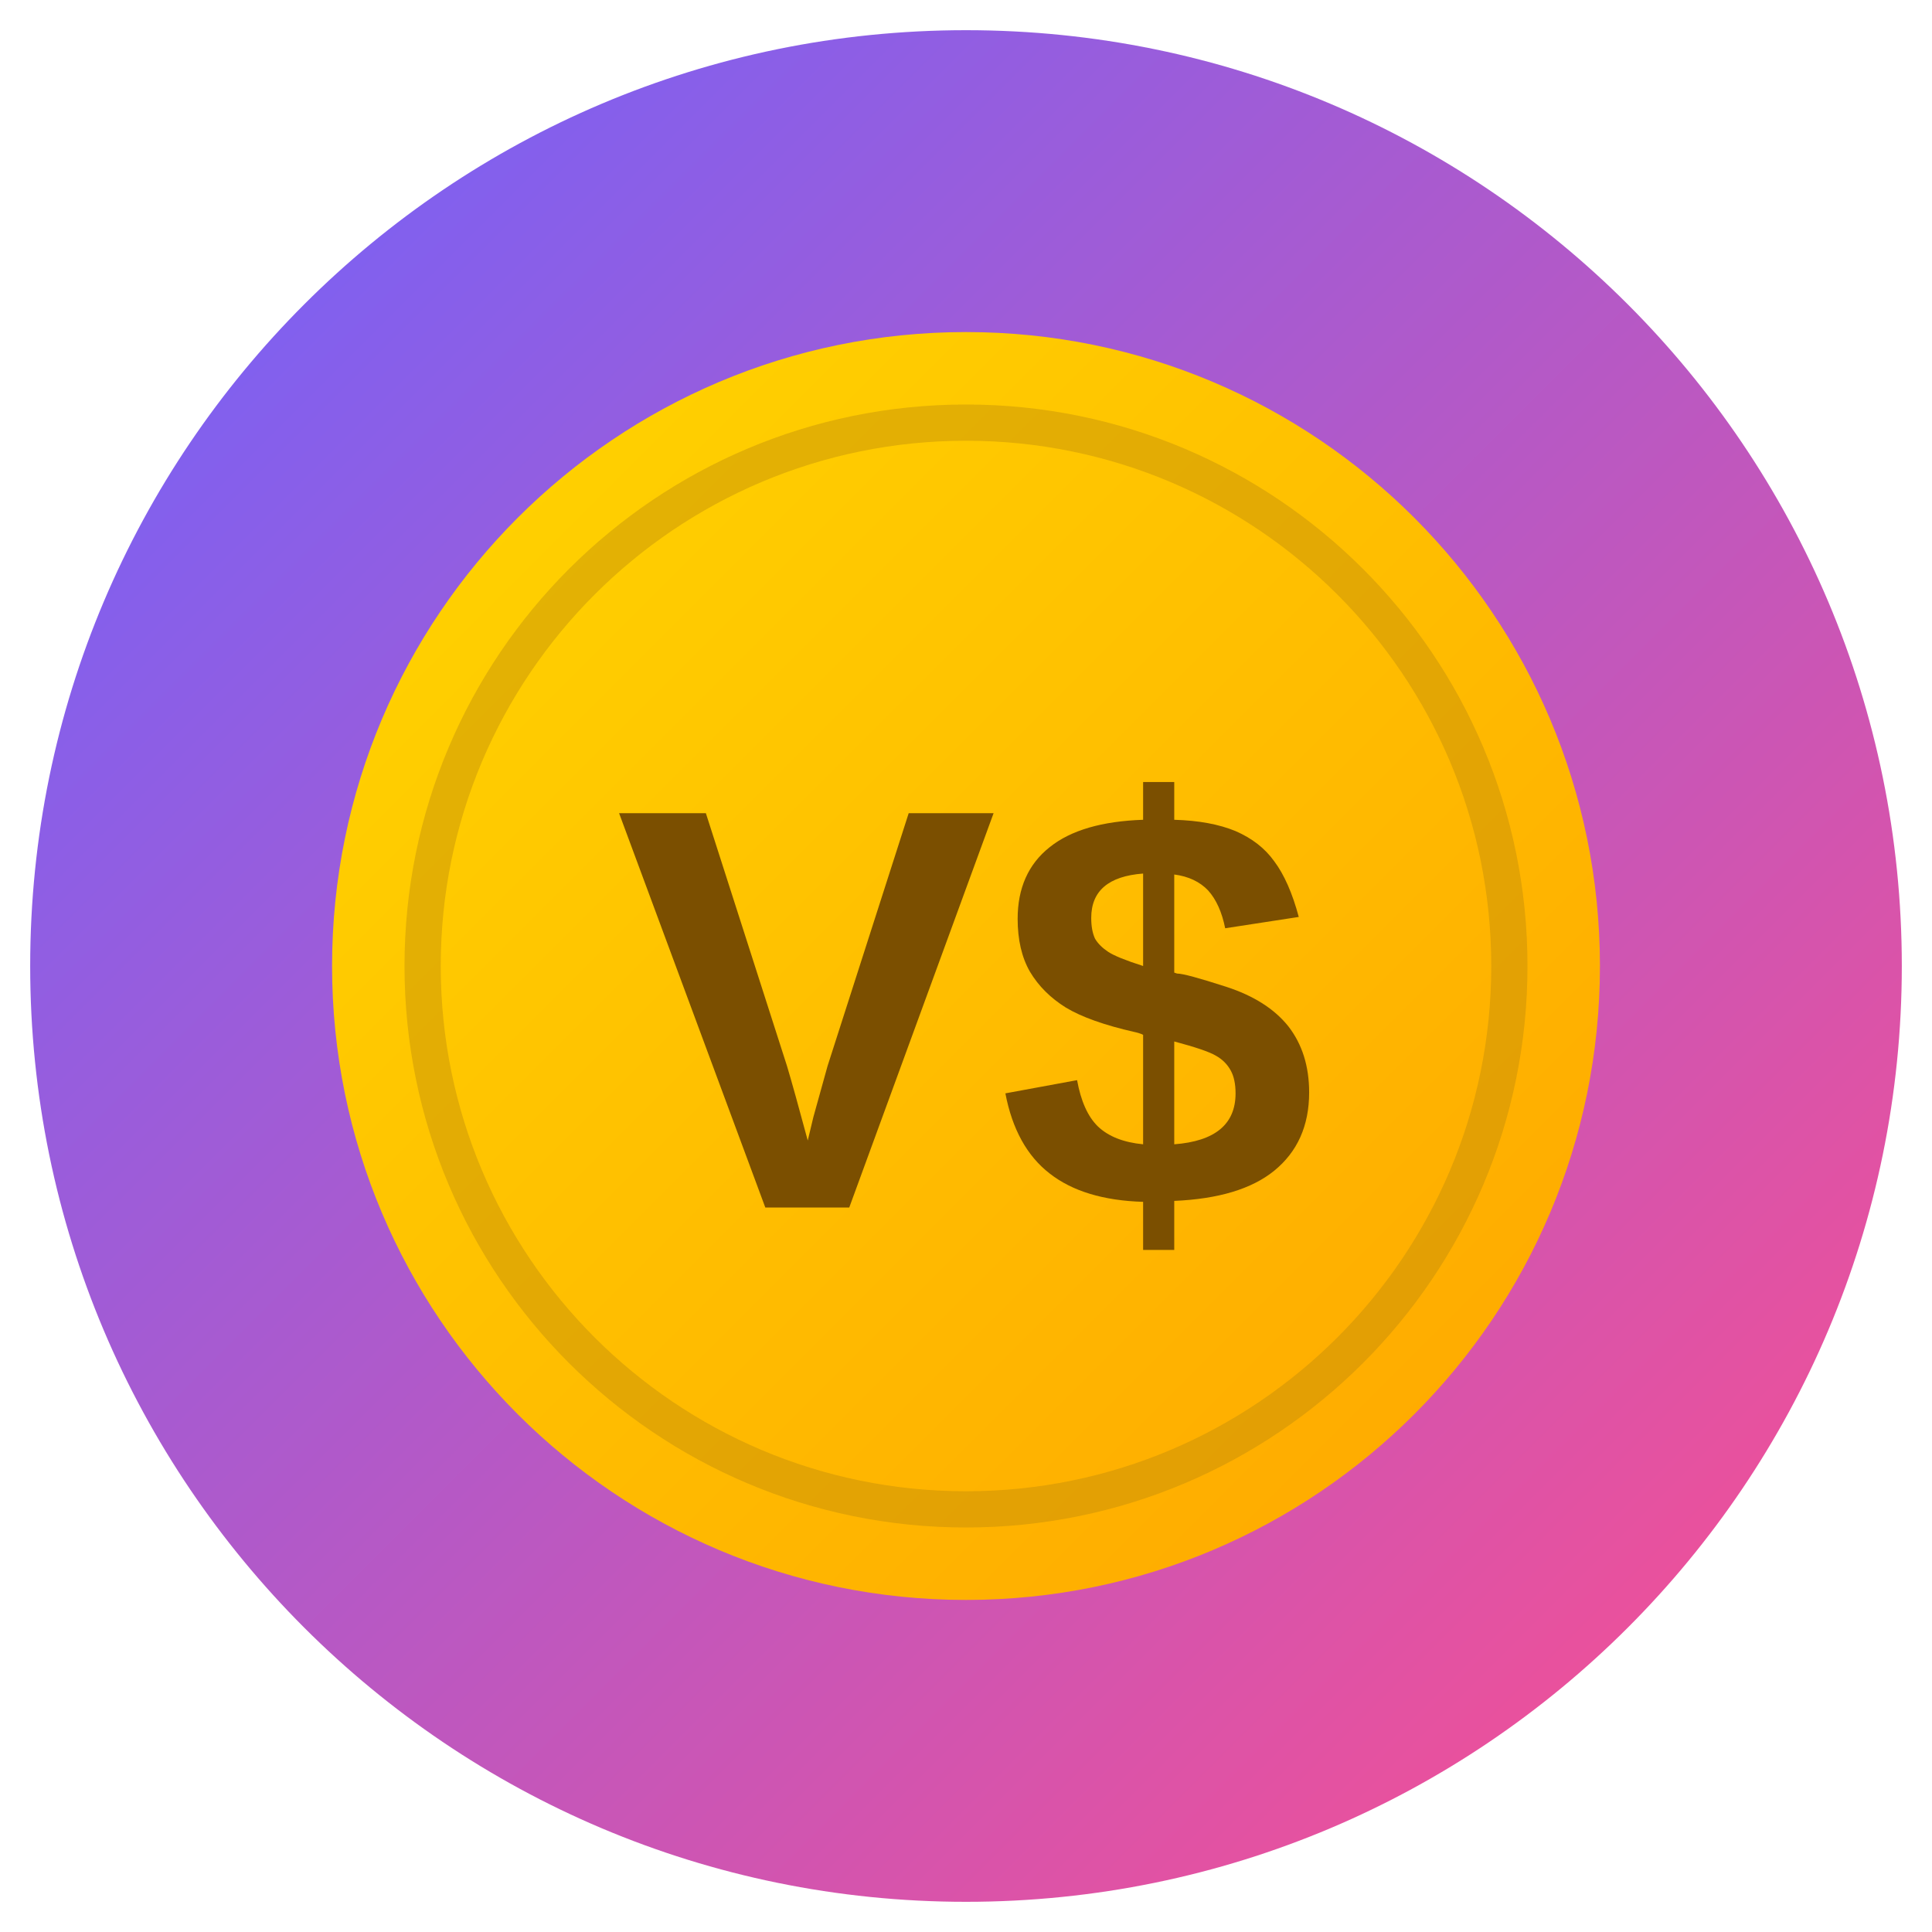
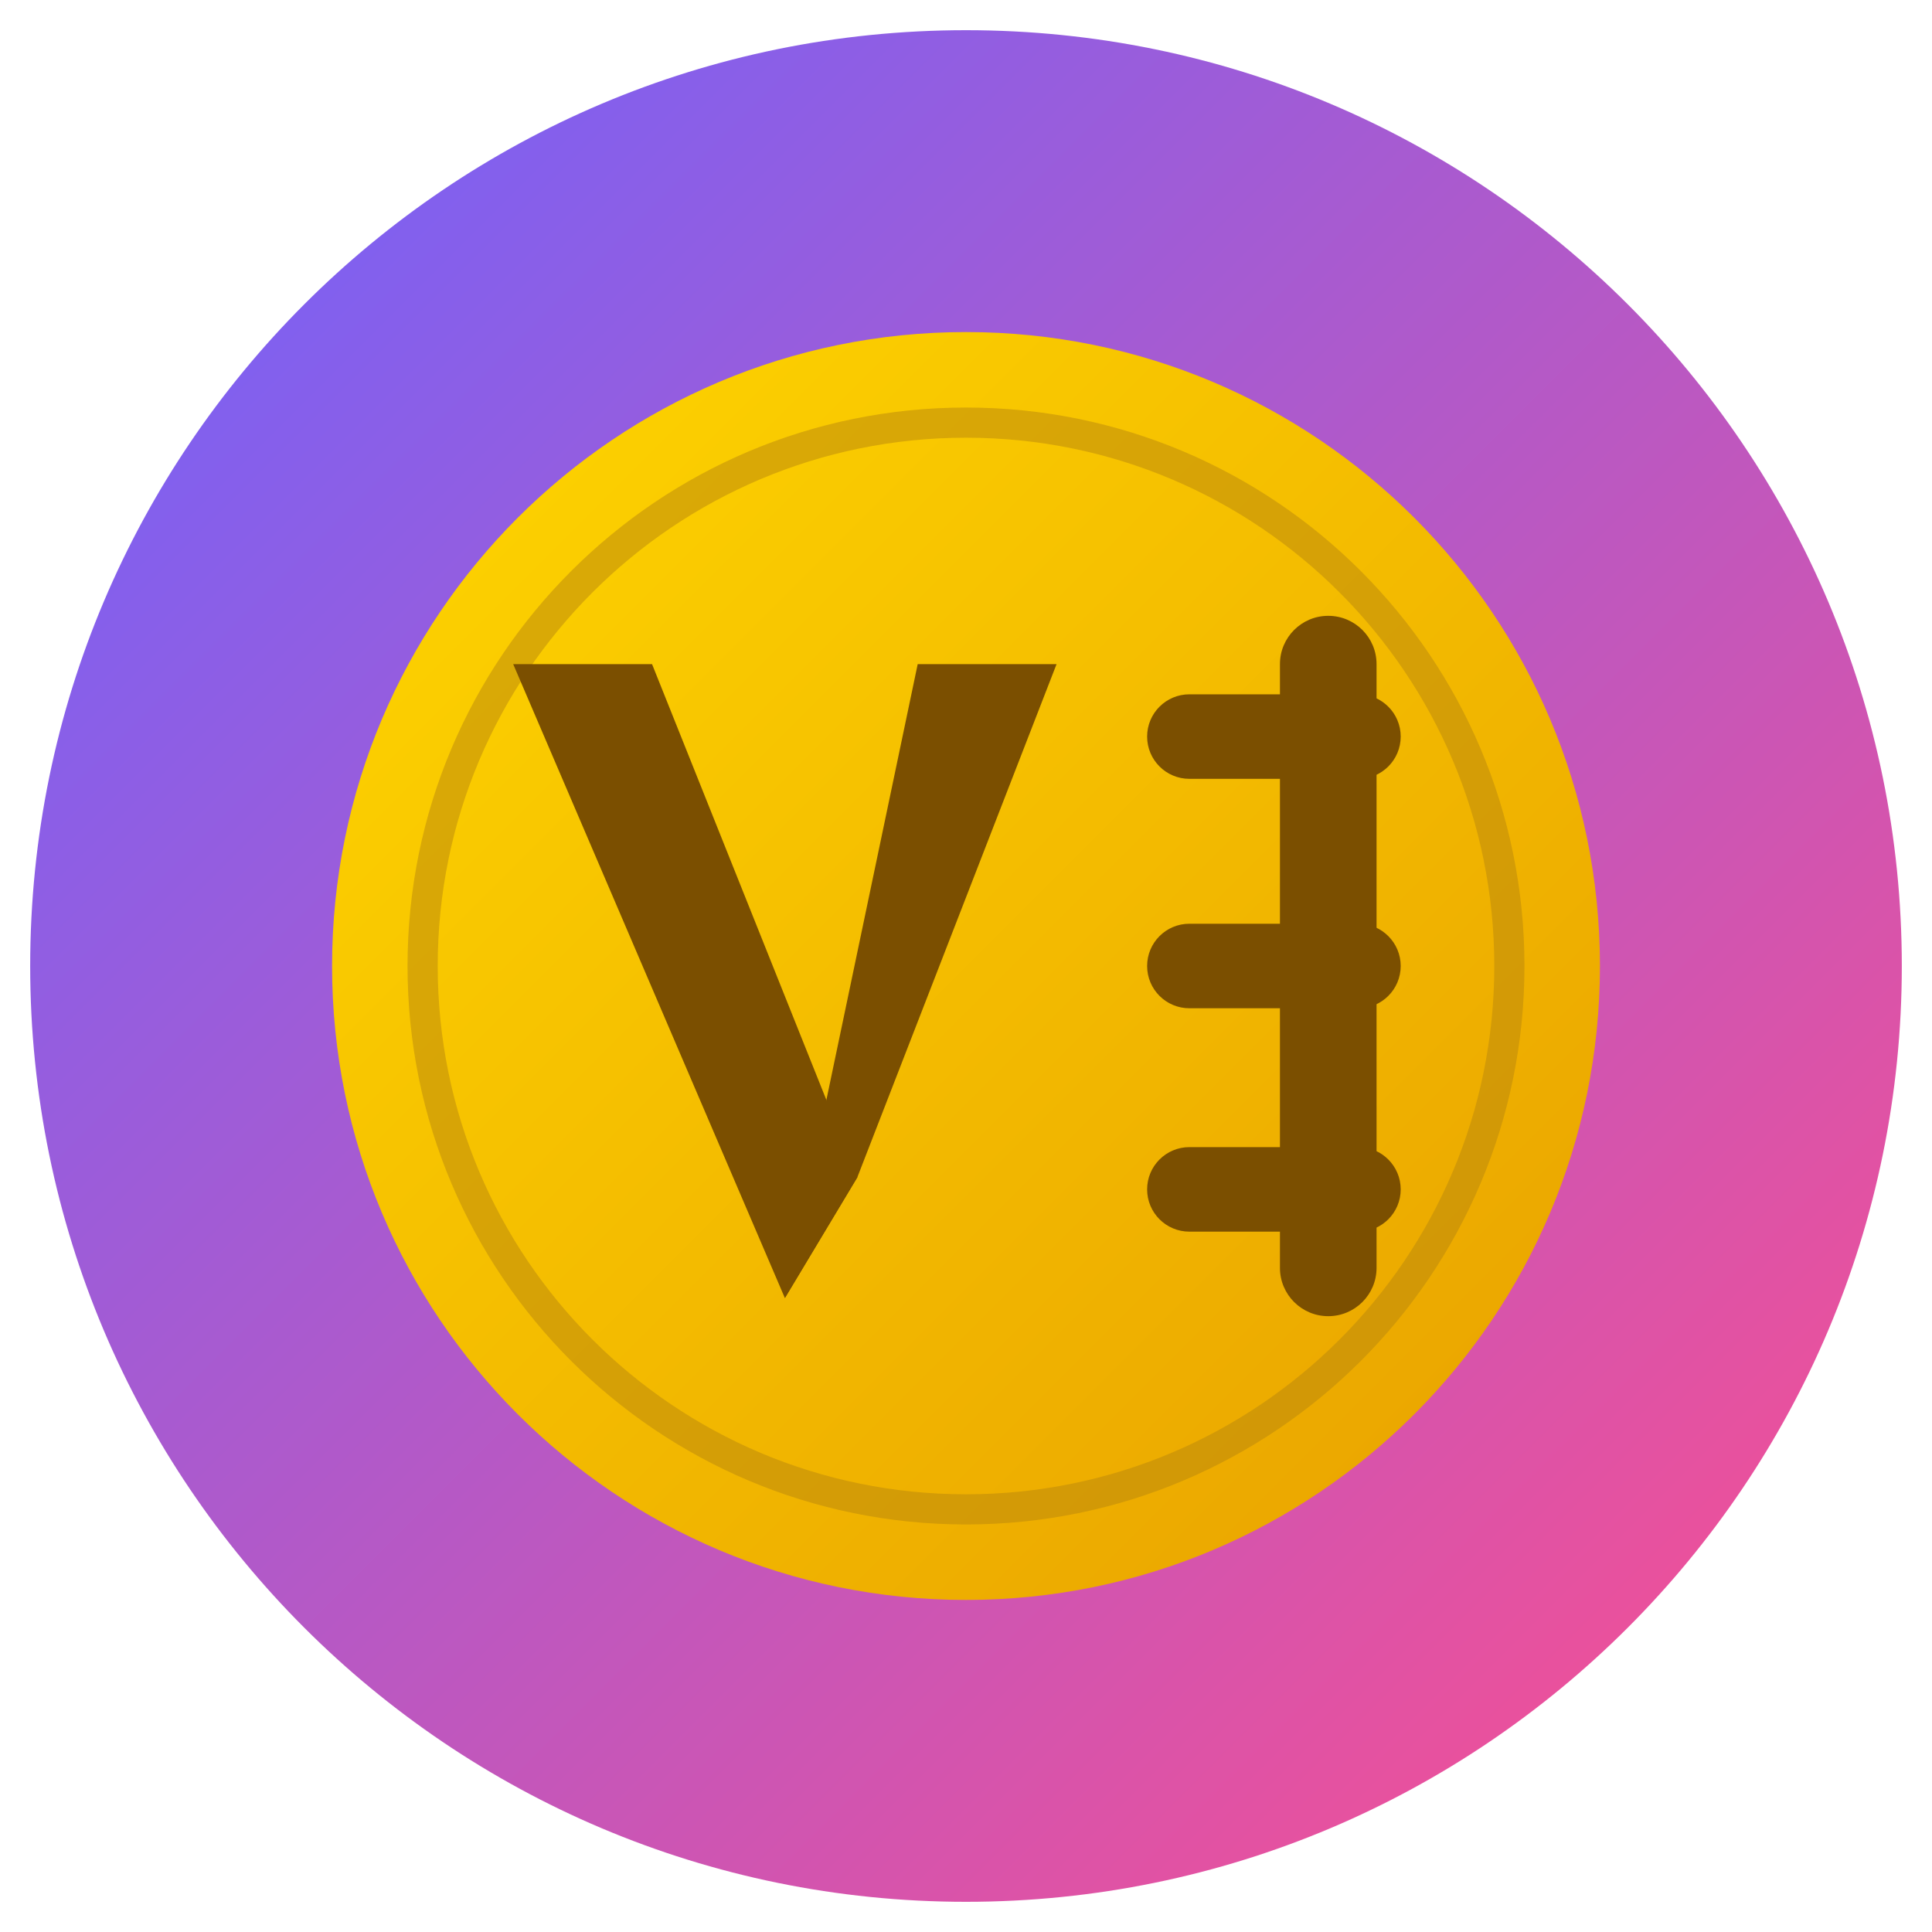
<svg xmlns="http://www.w3.org/2000/svg" viewBox="0 0 32 32">
  <defs>
    <linearGradient id="bg" x1="0%" y1="0%" x2="100%" y2="100%">
      <stop offset="0%" stop-color="#6C63FF" />
      <stop offset="100%" stop-color="#FF4E8C" />
    </linearGradient>
    <linearGradient id="gold" x1="0%" y1="0%" x2="100%" y2="100%">
      <stop offset="0%" stop-color="#FFD700" />
-       <stop offset="100%" stop-color="#FFA500" />
+       <stop offset="100%" stop-color="#E8A000" />
    </linearGradient>
  </defs>
  <circle cx="16" cy="16" r="15.5" fill="url(#bg)" />
  <circle cx="16" cy="16" r="10.5" fill="url(#gold)" />
-   <circle cx="16" cy="16" r="9" fill="none" stroke="#B8860B" stroke-width="0.6" opacity="0.4" />
-   <text x="16" y="20" font-family="Arial Black, Arial, sans-serif" font-weight="900" font-size="9.5" text-anchor="middle" fill="#7B4F00">V$</text>
+   <circle cx="16" cy="16" r="9" fill="none" stroke="#B8860B" stroke-width="0.5" opacity="0.5" />
+   <polygon points="8.5,11 10.8,11 14.2,19.5 13,21.5 " fill="#7B4F00" />
+   <polygon points="13,21.5 14.2,19.5 17.5,11 15.2,11" fill="#7B4F00" />
+   <rect x="21.2" y="10.2" width="1.6" height="11.6" rx="0.8" fill="#7B4F00" />
+   <rect x="19" y="11.5" width="4.2" height="1.4" rx="0.7" fill="#7B4F00" />
+   <rect x="19" y="15.3" width="4.2" height="1.4" rx="0.7" fill="#7B4F00" />
+   <rect x="19" y="19" width="4.2" height="1.4" rx="0.7" fill="#7B4F00" />
</svg>
